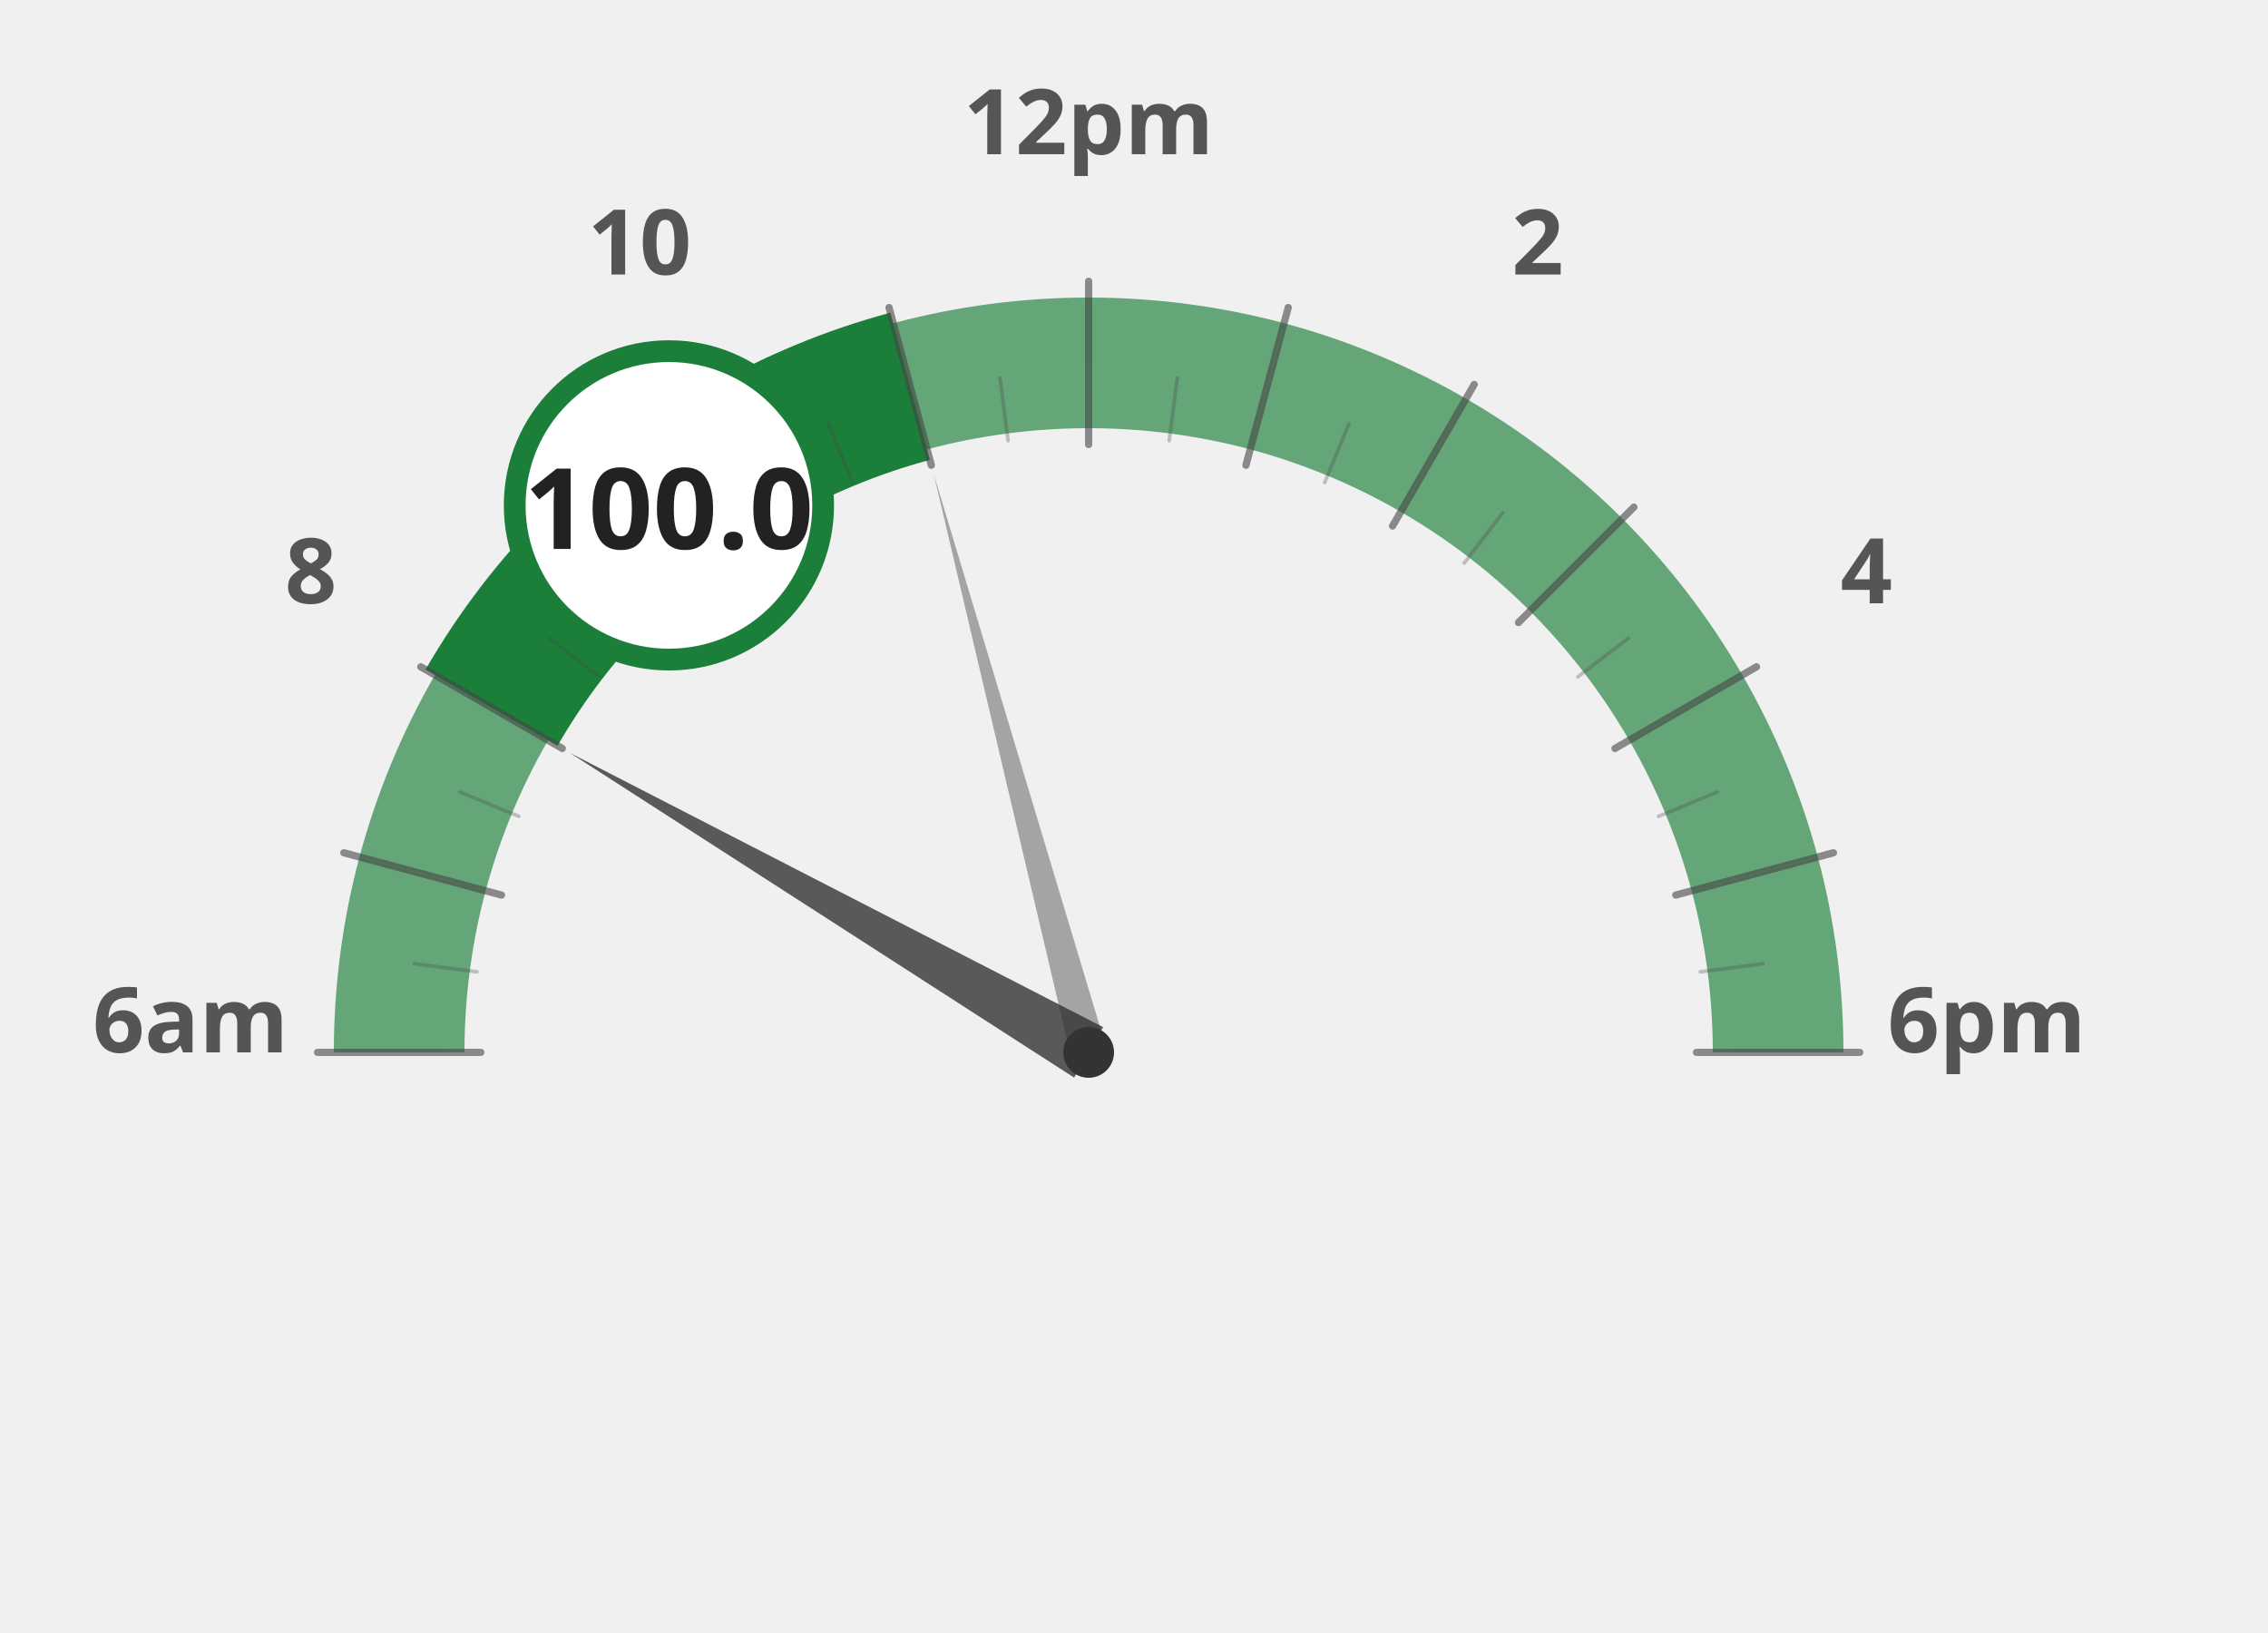
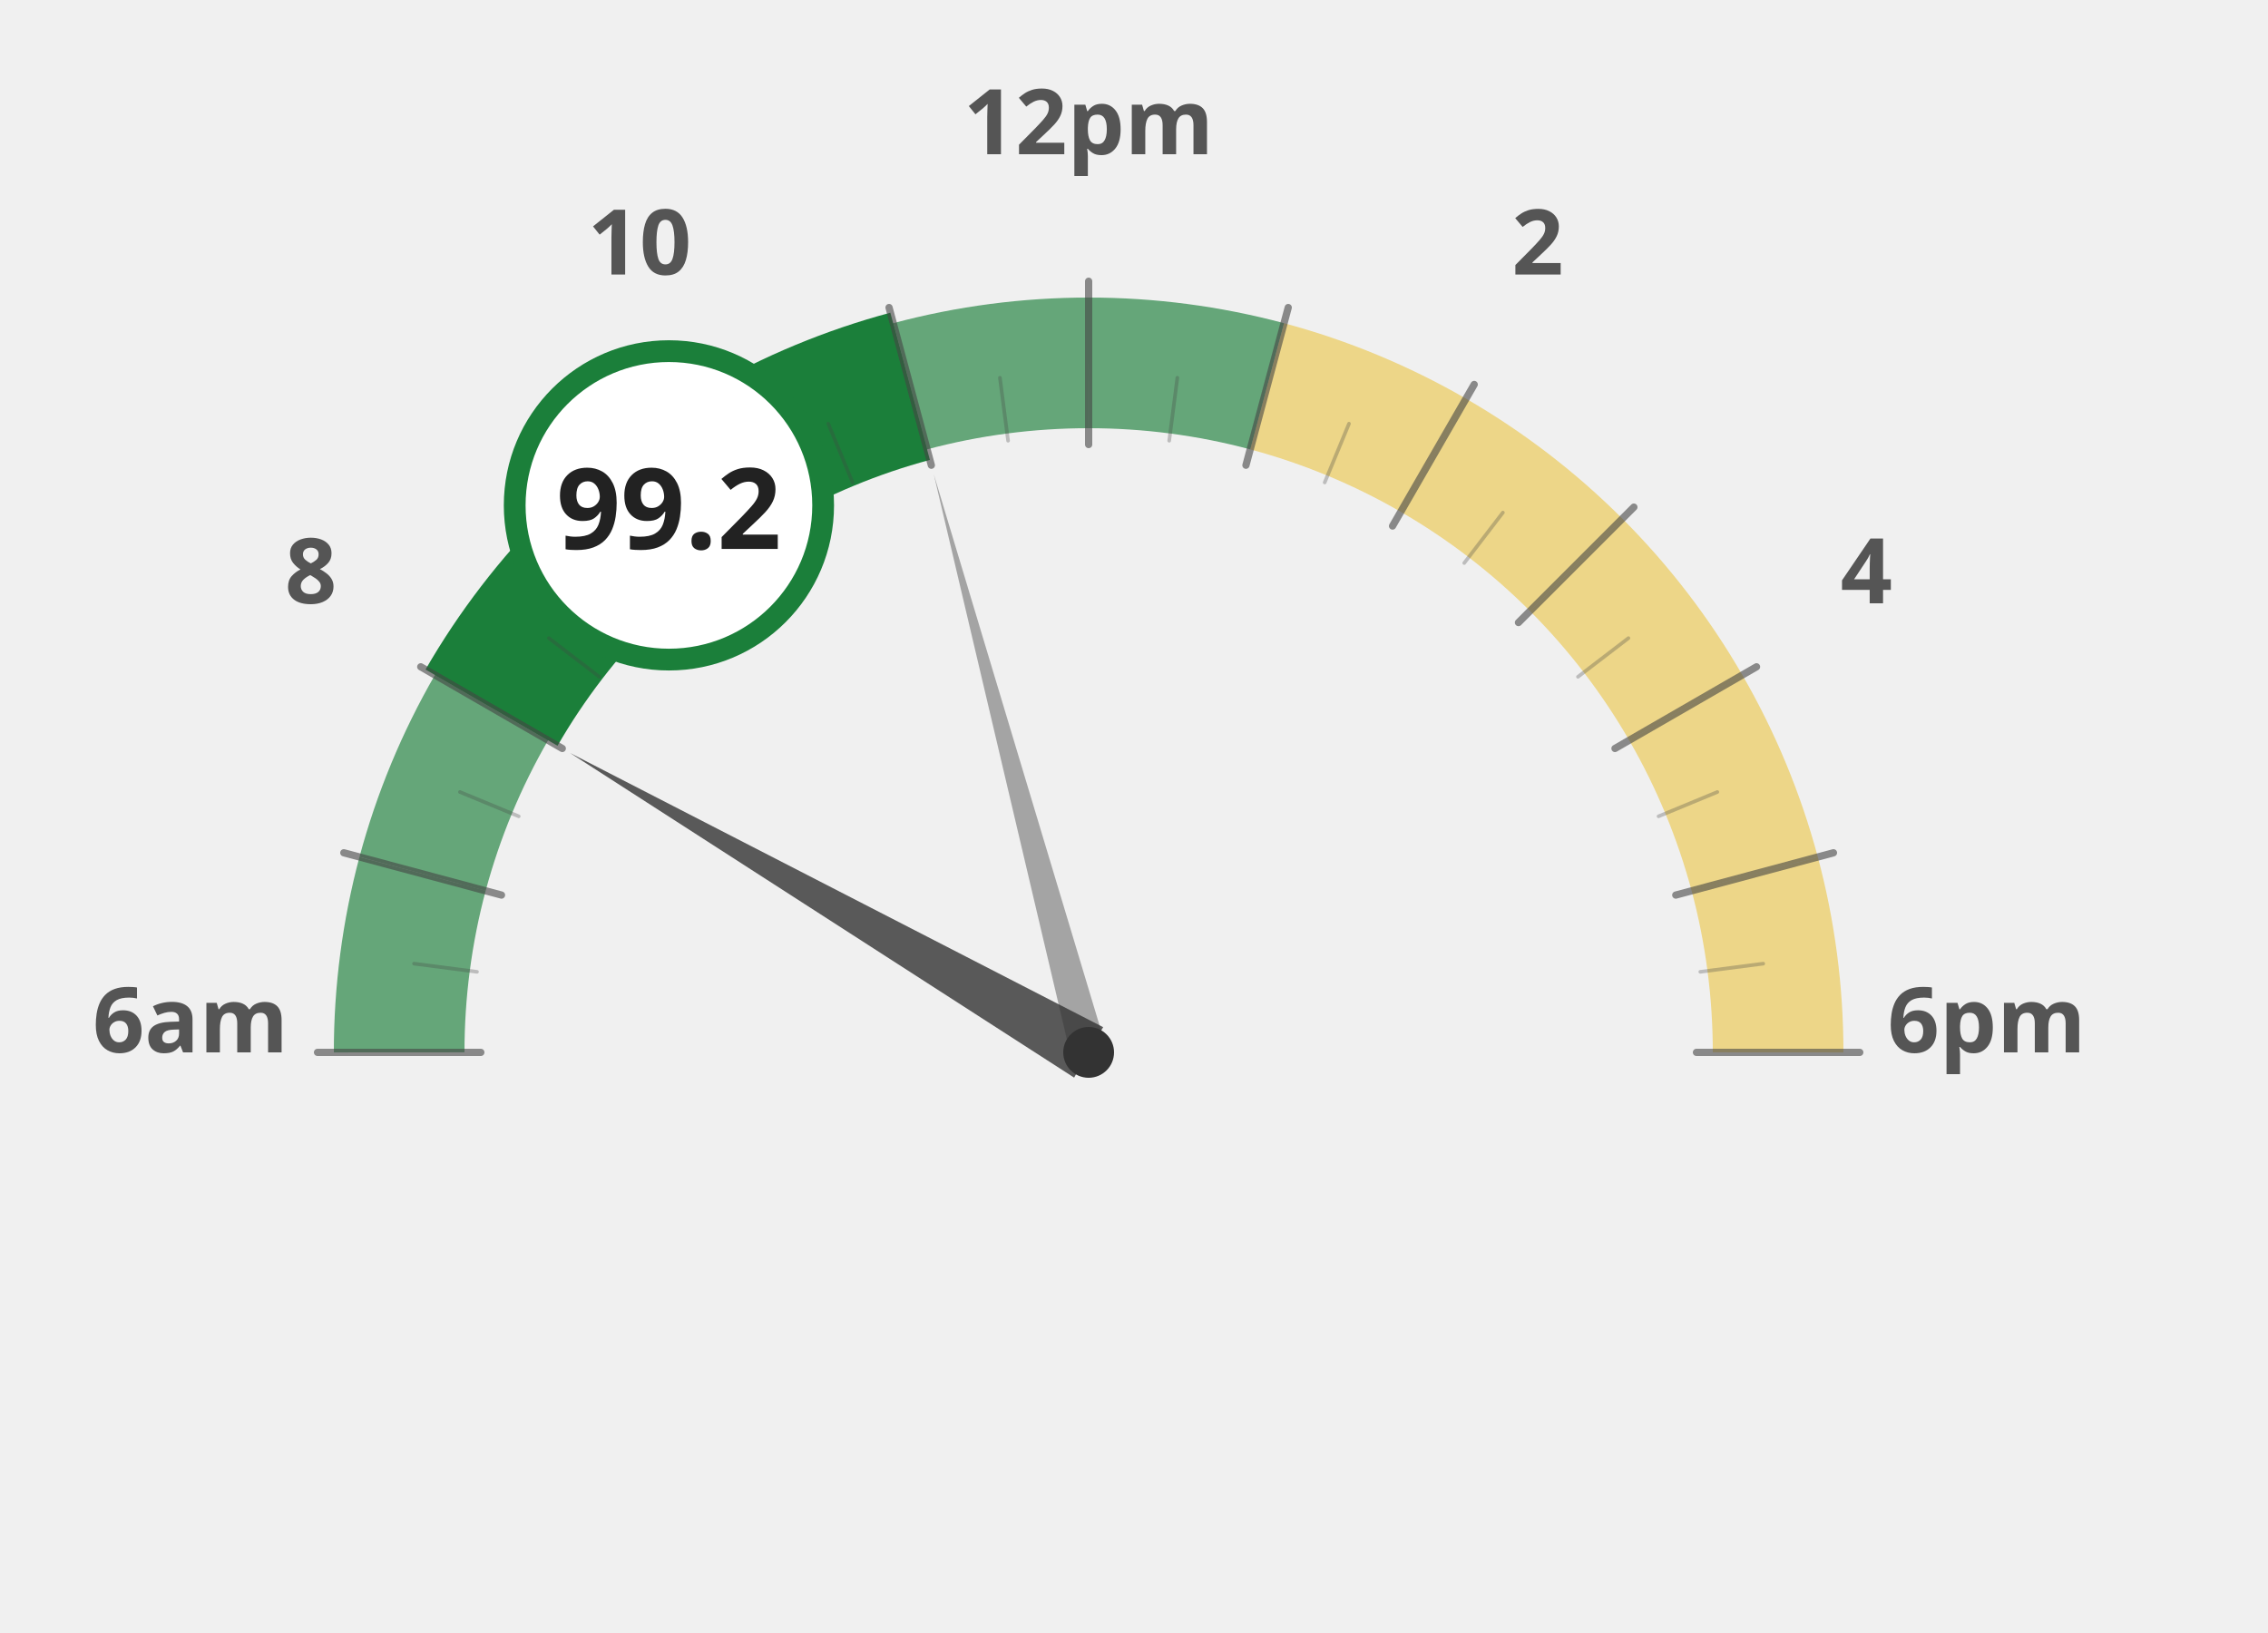
<svg xmlns="http://www.w3.org/2000/svg" width="100%" height="100%" viewBox="0 0 1250 900">
  <g transform="translate(100, 100)">
    <path d="M 120.0 480.0 A 380 380 0 0 1 132.9 381.6" fill="none" stroke="#1b7f3a" stroke-width="72" stroke-opacity="0.65" />
    <path d="M 132.9 381.6 A 380 380 0 0 1 170.9 290.0" fill="none" stroke="#1b7f3a" stroke-width="72" stroke-opacity="0.65" />
    <path d="M 170.9 290.0 A 380 380 0 0 1 231.3 211.3" fill="none" stroke="#1b7f3a" stroke-width="72" stroke-opacity="1.0" />
    <path d="M 231.3 211.3 A 380 380 0 0 1 310.0 150.9" fill="none" stroke="#1b7f3a" stroke-width="72" stroke-opacity="1.0" />
    <path d="M 310.0 150.9 A 380 380 0 0 1 401.6 112.9" fill="none" stroke="#1b7f3a" stroke-width="72" stroke-opacity="1.0" />
    <path d="M 401.6 112.9 A 380 380 0 0 1 500.0 100.0" fill="none" stroke="#1b7f3a" stroke-width="72" stroke-opacity="0.65" />
    <path d="M 500.0 100.0 A 380 380 0 0 1 598.4 112.9" fill="none" stroke="#1b7f3a" stroke-width="72" stroke-opacity="0.65" />
-     <path d="M 598.4 112.9 A 380 380 0 0 1 690.0 150.9" fill="none" stroke="#1b7f3a" stroke-width="72" stroke-opacity="0.65" />
-     <path d="M 690.0 150.9 A 380 380 0 0 1 768.7 211.3" fill="none" stroke="#1b7f3a" stroke-width="72" stroke-opacity="0.65" />
-     <path d="M 768.7 211.3 A 380 380 0 0 1 829.1 290.0" fill="none" stroke="#1b7f3a" stroke-width="72" stroke-opacity="0.65" />
-     <path d="M 829.1 290.0 A 380 380 0 0 1 867.1 381.6" fill="none" stroke="#1b7f3a" stroke-width="72" stroke-opacity="0.65" />
-     <path d="M 867.1 381.6 A 380 380 0 0 1 880.0 480.0" fill="none" stroke="#1b7f3a" stroke-width="72" stroke-opacity="0.65" />
+     <path d="M 598.4 112.9 A 380 380 0 0 1 690.0 150.9" fill="none" stroke="#ebc850" stroke-width="72" stroke-opacity="0.65" />
+     <path d="M 690.0 150.9 A 380 380 0 0 1 768.7 211.3" fill="none" stroke="#ebc850" stroke-width="72" stroke-opacity="0.65" />
+     <path d="M 768.7 211.3 A 380 380 0 0 1 829.1 290.0" fill="none" stroke="#ebc850" stroke-width="72" stroke-opacity="0.65" />
+     <path d="M 829.1 290.0 A 380 380 0 0 1 867.1 381.6" fill="none" stroke="#ebc850" stroke-width="72" stroke-opacity="0.65" />
+     <path d="M 867.1 381.6 A 380 380 0 0 1 880.0 480.0" fill="none" stroke="#ebc850" stroke-width="72" stroke-opacity="0.65" />
    <text x="5.0" y="480" text-anchor="middle" font-family="Montserrat, sans-serif" font-size="50" font-weight="900" fill="#555">6am</text>
    <text x="71.317" y="232.5" text-anchor="middle" font-family="Montserrat, sans-serif" font-size="50" font-weight="900" fill="#555">8</text>
    <text x="252.5" y="51.317" text-anchor="middle" font-family="Montserrat, sans-serif" font-size="50" font-weight="900" fill="#555">10</text>
    <text x="500" y="-15.0" text-anchor="middle" font-family="Montserrat, sans-serif" font-size="50" font-weight="900" fill="#555">12pm</text>
    <text x="747.5" y="51.317" text-anchor="middle" font-family="Montserrat, sans-serif" font-size="50" font-weight="900" fill="#555">2</text>
    <text x="928.683" y="232.5" text-anchor="middle" font-family="Montserrat, sans-serif" font-size="50" font-weight="900" fill="#555">4</text>
    <text x="995.0" y="480.0" text-anchor="middle" font-family="Montserrat, sans-serif" font-size="50" font-weight="900" fill="#555">6pm</text>
    <path d="M 170.9 290.0 A 380 380 0 0 1 231.3 211.3" fill="none" stroke="#1b7f3a" stroke-width="84" stroke-linecap="butt" />
    <path d="M 231.3 211.3 A 380 380 0 0 1 310.0 150.9" fill="none" stroke="#1b7f3a" stroke-width="84" stroke-linecap="butt" />
    <path d="M 310.0 150.9 A 380 380 0 0 1 401.6 112.9" fill="none" stroke="#1b7f3a" stroke-width="84" stroke-linecap="butt" />
    <line x1="165.0" y1="480.0" x2="75.0" y2="480.0" stroke="#444" stroke-width="4" stroke-linecap="round" opacity="0.6" />
    <line x1="162.9" y1="435.6" x2="128.2" y2="431.1" stroke="#444" stroke-width="2" stroke-linecap="round" opacity="0.3" />
    <line x1="176.4" y1="393.3" x2="89.5" y2="370.0" stroke="#444" stroke-width="4" stroke-linecap="round" opacity="0.6" />
    <line x1="185.9" y1="349.9" x2="153.5" y2="336.5" stroke="#444" stroke-width="2" stroke-linecap="round" opacity="0.3" />
    <line x1="209.9" y1="312.5" x2="131.9" y2="267.5" stroke="#444" stroke-width="4" stroke-linecap="round" opacity="0.6" />
    <line x1="230.3" y1="273.0" x2="202.5" y2="251.7" stroke="#444" stroke-width="2" stroke-linecap="round" opacity="0.3" />
    <line x1="263.1" y1="243.1" x2="199.5" y2="179.5" stroke="#444" stroke-width="4" stroke-linecap="round" opacity="0.6" />
    <line x1="293.0" y1="210.3" x2="271.7" y2="182.5" stroke="#444" stroke-width="2" stroke-linecap="round" opacity="0.3" />
    <line x1="332.5" y1="189.9" x2="287.5" y2="111.9" stroke="#444" stroke-width="4" stroke-linecap="round" opacity="0.6" />
    <line x1="369.9" y1="165.9" x2="356.5" y2="133.5" stroke="#444" stroke-width="2" stroke-linecap="round" opacity="0.3" />
    <line x1="413.3" y1="156.4" x2="390.0" y2="69.5" stroke="#444" stroke-width="4" stroke-linecap="round" opacity="0.6" />
    <line x1="455.6" y1="142.9" x2="451.1" y2="108.2" stroke="#444" stroke-width="2" stroke-linecap="round" opacity="0.3" />
    <line x1="500.0" y1="145.0" x2="500.0" y2="55.0" stroke="#444" stroke-width="4" stroke-linecap="round" opacity="0.6" />
    <line x1="544.4" y1="142.9" x2="548.9" y2="108.2" stroke="#444" stroke-width="2" stroke-linecap="round" opacity="0.3" />
    <line x1="586.7" y1="156.4" x2="610.0" y2="69.5" stroke="#444" stroke-width="4" stroke-linecap="round" opacity="0.6" />
    <line x1="630.1" y1="165.9" x2="643.5" y2="133.5" stroke="#444" stroke-width="2" stroke-linecap="round" opacity="0.3" />
    <line x1="667.5" y1="189.9" x2="712.5" y2="111.9" stroke="#444" stroke-width="4" stroke-linecap="round" opacity="0.6" />
    <line x1="707.0" y1="210.3" x2="728.3" y2="182.5" stroke="#444" stroke-width="2" stroke-linecap="round" opacity="0.3" />
    <line x1="736.9" y1="243.1" x2="800.5" y2="179.5" stroke="#444" stroke-width="4" stroke-linecap="round" opacity="0.6" />
    <line x1="769.7" y1="273.0" x2="797.5" y2="251.7" stroke="#444" stroke-width="2" stroke-linecap="round" opacity="0.3" />
    <line x1="790.1" y1="312.5" x2="868.1" y2="267.5" stroke="#444" stroke-width="4" stroke-linecap="round" opacity="0.6" />
    <line x1="814.1" y1="349.9" x2="846.5" y2="336.5" stroke="#444" stroke-width="2" stroke-linecap="round" opacity="0.3" />
    <line x1="823.6" y1="393.3" x2="910.5" y2="370.0" stroke="#444" stroke-width="4" stroke-linecap="round" opacity="0.6" />
    <line x1="837.1" y1="435.6" x2="871.8" y2="431.1" stroke="#444" stroke-width="2" stroke-linecap="round" opacity="0.3" />
    <line x1="835.0" y1="480.0" x2="925.0" y2="480.0" stroke="#444" stroke-width="4" stroke-linecap="round" opacity="0.6" />
    <polygon points="214.2,315.0 492.0,493.9 508.0,466.1" fill="#333" opacity="0.8" />
    <polygon points="414.6,161.2 490.3,482.6 509.7,477.4" fill="#333" opacity="0.4" />
    <circle cx="500" cy="480" r="14" fill="#333" />
    <circle cx="268.671" cy="178.526" r="85" fill="white" stroke="#1b7f3a" stroke-width="12" />
-     <text x="268.671" y="202.526" text-anchor="middle" font-family="Montserrat, sans-serif" font-size="62" font-weight="800" fill="#222">100.0</text>
+     <text x="268.671" y="202.526" text-anchor="middle" font-family="Montserrat, sans-serif" font-size="62" font-weight="800" fill="#222">99.2</text>
  </g>
</svg>
